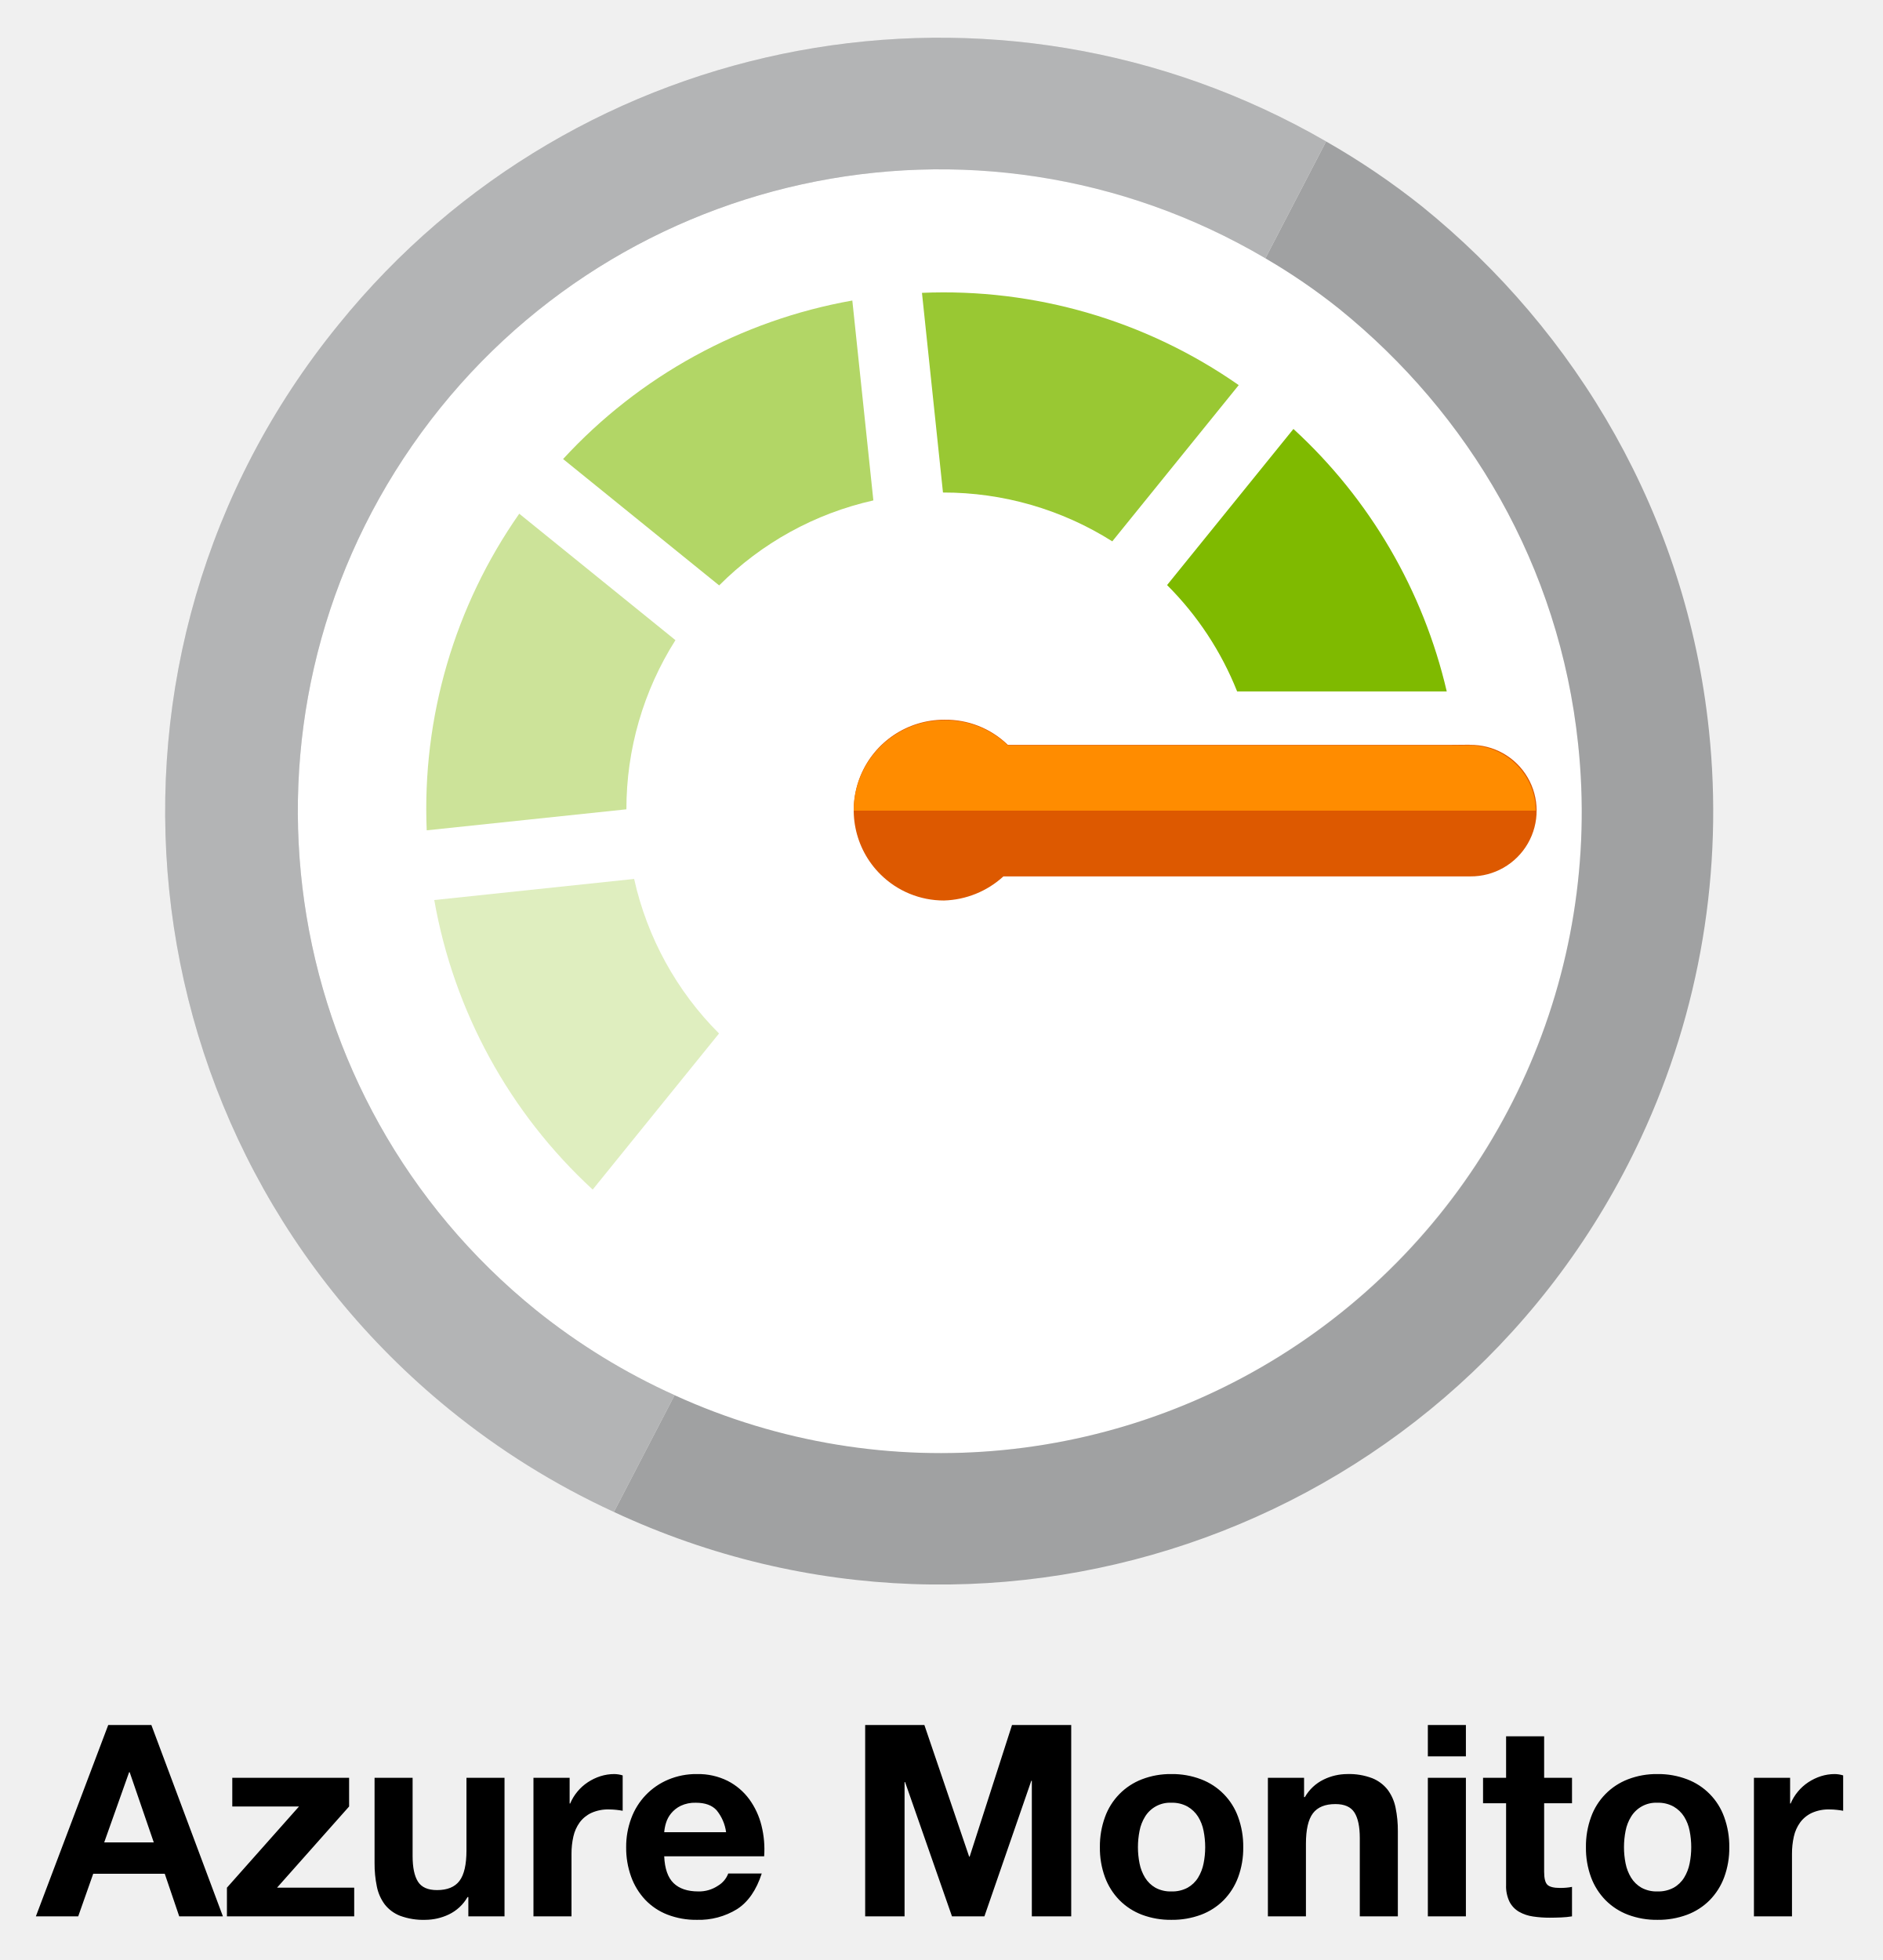
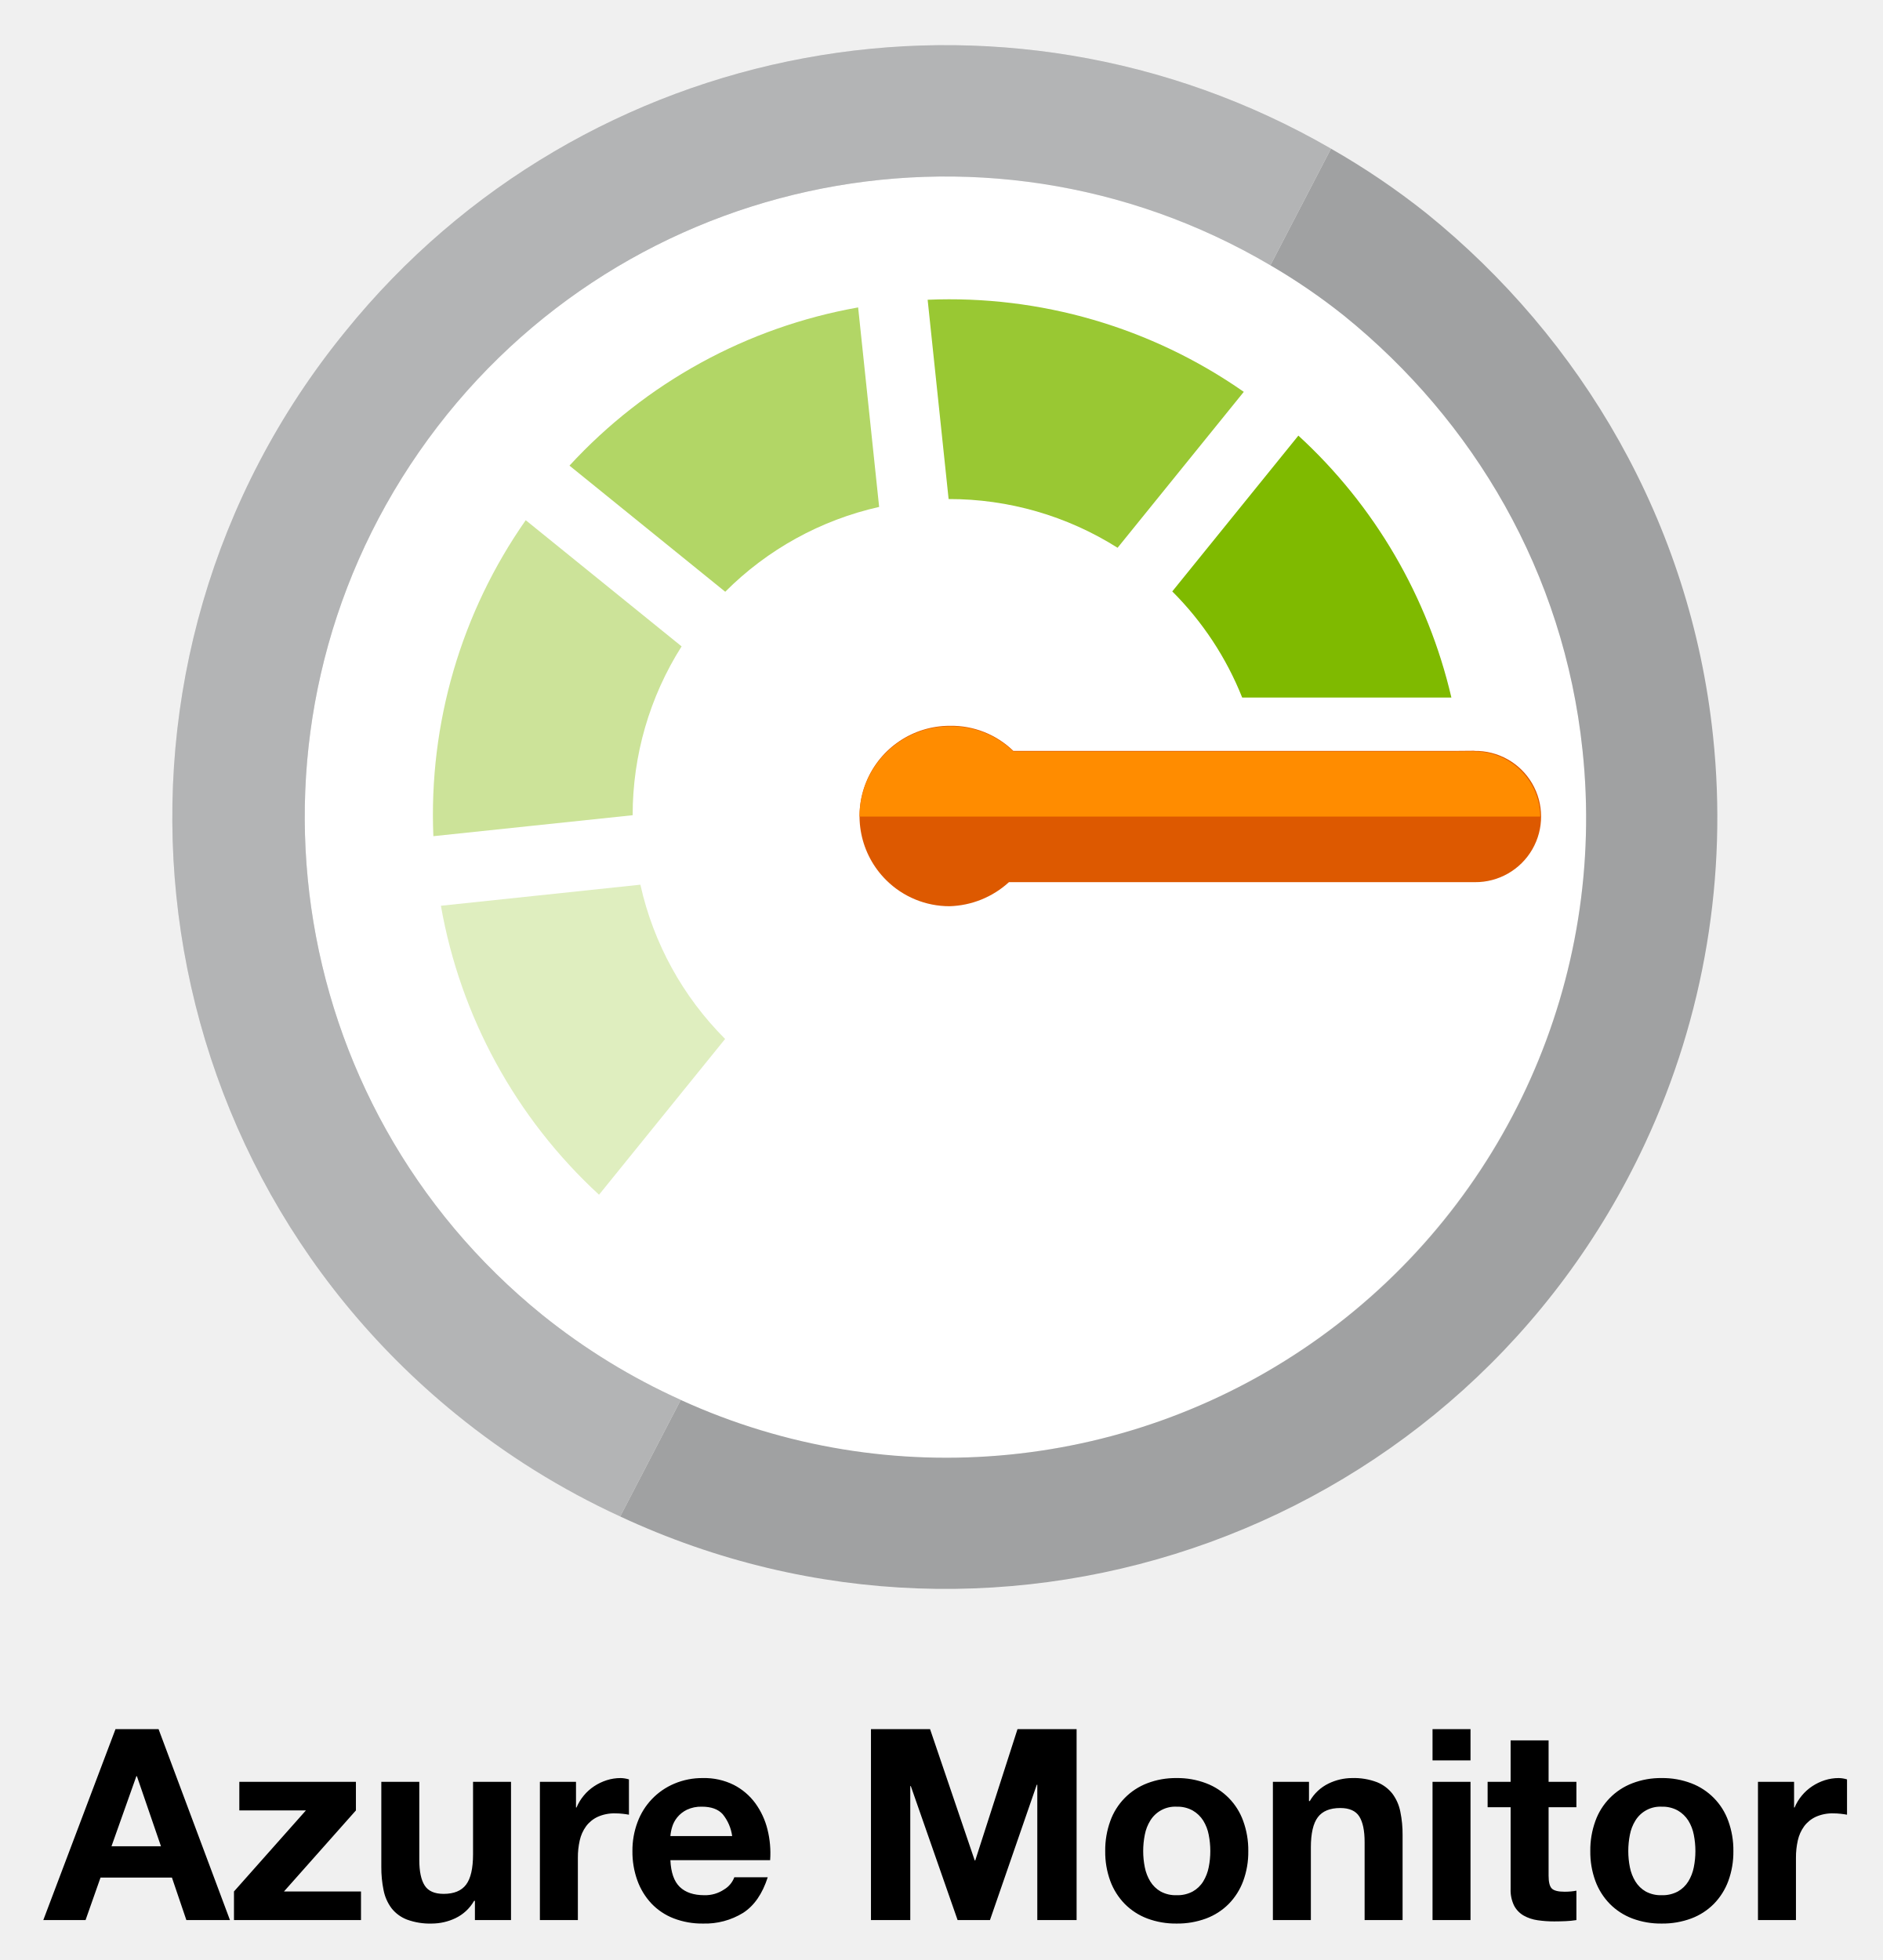
- <svg xmlns="http://www.w3.org/2000/svg" viewBox="100.26 -4.14 506.48 527.28">
+ <svg xmlns="http://www.w3.org/2000/svg" viewBox="98.24 -6.16 507.52 528.32">
  <defs>
    <style>.cls-6{fill:#a0a1a2}</style>
  </defs>
  <path fill="#fff" d="M335.041 42.36a172.695 172.695 0 1 0 189.813 153.682l-.003-.033c-5.062-47.873-29.368-88.811-64.297-117.072a169.612 169.612 0 0 0-107.016-37.542 178.266 178.266 0 0 0-18.497.965" />
  <path d="M281.983 168.073l-42.021-34.013a138.412 138.412 0 0 0-24.898 85.174l53.725-5.652a84.866 84.866 0 0 1 13.194-45.509" style="isolation:isolate" fill="#7fba00" opacity=".4" />
  <path d="M399.513 141.494l34.02-42.03a138.498 138.498 0 0 0-85.223-24.822l5.652 53.716a84.96 84.96 0 0 1 45.55 13.136" style="isolation:isolate" fill="#7fba00" opacity=".8" />
  <path d="M335.233 130.48l-5.66-53.774a138.604 138.604 0 0 0-77.816 42.645l41.988 33.996a84.805 84.805 0 0 1 41.488-22.866" style="isolation:isolate" fill="#7fba00" opacity=".6" />
  <path d="M270.87 232.311l-53.775 5.677a138.504 138.504 0 0 0 42.629 77.89l33.987-41.987a84.836 84.836 0 0 1-22.841-41.58" style="isolation:isolate" fill="#7fba00" opacity=".25" />
  <path d="M560.037 192.305c-6.06-57.745-35.553-107.241-77.19-140.913a201.8 201.8 0 0 0-25.806-17.48l-16.34 31.44a164.977 164.977 0 0 1 19.853 13.585c34.929 28.26 59.235 69.191 64.288 117.064A172.44 172.44 0 0 1 281.75 371.193l-16.323 31.415c104.067 48.523 227.766 3.495 276.289-100.573a207.907 207.907 0 0 0 18.322-109.73" class="cls-6" />
  <path d="M244.482 348.318A172.643 172.643 0 0 1 440.7 65.344l16.34-31.433a207.949 207.949 0 0 0-265.684 49.255l-.059.075c-72.331 88.781-58.996 219.389 29.786 291.72a207.348 207.348 0 0 0 44.35 27.64l16.324-31.417a173.257 173.257 0 0 1-37.276-22.866" class="cls-6" />
  <path d="M244.482 348.318A172.643 172.643 0 0 1 440.7 65.344l16.34-31.433a207.949 207.949 0 0 0-265.684 49.255l-.059.075c-72.331 88.781-58.996 219.389 29.786 291.72a207.348 207.348 0 0 0 44.35 27.64l16.324-31.417a173.257 173.257 0 0 1-37.276-22.866" style="isolation:isolate" fill="#fff" opacity=".2" />
  <path fill="#7fba00" d="M448.25 111.26l-33.995 41.996a84.582 84.582 0 0 1 18.846 28.61h56.397a138.377 138.377 0 0 0-41.247-70.606z" />
  <path fill="#dd5900" d="M337.139 231.08a24.328 24.328 0 0 1 17.156-41.597 23.96 23.96 0 0 1 17.123 6.768c.059.058.084-.067.158 0h118.92l5.17-.042.033.042a17.69 17.69 0 1 1 .15 35.377H370.227a24.772 24.772 0 0 1-16.008 6.485 24.18 24.18 0 0 1-17.081-7.034" />
  <path fill="#ff8c00" d="M495.7 196.4l-.034-.041-5.17.041h-118.92c-.074-.066-.1.059-.158 0a23.96 23.96 0 0 0-17.123-6.767 24.327 24.327 0 0 0-24.348 24.306v.009h183.5a17.721 17.721 0 0 0-17.748-17.548z" />
  <path d="M140.984 459.927l19.248 51.471H148.48l-3.893-11.461H125.34l-4.037 11.461h-11.39l19.464-51.471zm.649 31.575l-6.488-18.888H135l-6.705 18.888zm39.072-9.66h-17.95v-7.714h31.431v7.714l-19.392 21.843h20.762v7.713h-34.243v-7.713zm45.56 29.556v-5.19h-.216a11.516 11.516 0 0 1-5.046 4.686 14.9 14.9 0 0 1-6.344 1.442 17.888 17.888 0 0 1-6.74-1.082 9.716 9.716 0 0 1-4.146-3.064 11.984 11.984 0 0 1-2.127-4.83 30.023 30.023 0 0 1-.612-6.307v-22.925h10.236v21.05q0 4.615 1.442 6.885 1.442 2.272 5.119 2.271 4.18 0 6.055-2.487 1.874-2.488 1.875-8.183v-19.536h10.237v37.27zm27.25-37.27v6.92h.144a12.565 12.565 0 0 1 1.946-3.207 12.776 12.776 0 0 1 2.811-2.524 13.79 13.79 0 0 1 3.389-1.622 12.244 12.244 0 0 1 3.749-.576 7.994 7.994 0 0 1 2.234.36v9.516q-.722-.143-1.73-.252a18.252 18.252 0 0 0-1.946-.108 10.915 10.915 0 0 0-4.758.937 8.243 8.243 0 0 0-3.136 2.559 10.241 10.241 0 0 0-1.694 3.785 20.57 20.57 0 0 0-.505 4.686v16.796h-10.236v-37.27zm27.97 28.331q2.307 2.235 6.633 2.235a9.13 9.13 0 0 0 5.334-1.55 6.435 6.435 0 0 0 2.74-3.28h9.01q-2.162 6.705-6.632 9.588a19.522 19.522 0 0 1-10.813 2.884 21.276 21.276 0 0 1-7.93-1.406 16.465 16.465 0 0 1-5.983-4.001 17.995 17.995 0 0 1-3.785-6.2 22.675 22.675 0 0 1-1.333-7.93 21.732 21.732 0 0 1 1.37-7.785 18.02 18.02 0 0 1 9.911-10.381 19.29 19.29 0 0 1 7.75-1.514 17.723 17.723 0 0 1 8.29 1.838 16.56 16.56 0 0 1 5.804 4.939 20.317 20.317 0 0 1 3.28 7.064 26.352 26.352 0 0 1 .72 8.29h-26.89q.218 4.975 2.524 7.209zm11.57-19.608q-1.838-2.017-5.586-2.019a8.918 8.918 0 0 0-4.073.83 7.779 7.779 0 0 0-2.596 2.054 7.527 7.527 0 0 0-1.37 2.596 11.676 11.676 0 0 0-.468 2.45h16.653a11.84 11.84 0 0 0-2.56-5.911zm55.905-22.924L361 495.322h.145l11.39-35.395h15.93v51.471H377.87v-36.477h-.144l-12.616 36.477h-8.723l-12.616-36.117h-.144v36.117H333.03v-51.471zm48.589 24.763a17.042 17.042 0 0 1 9.948-10.166 21.298 21.298 0 0 1 7.93-1.405 21.582 21.582 0 0 1 7.966 1.405 16.971 16.971 0 0 1 9.984 10.165 22.88 22.88 0 0 1 1.37 8.11 22.58 22.58 0 0 1-1.37 8.074 17.5 17.5 0 0 1-3.893 6.164 16.959 16.959 0 0 1-6.091 3.929 22.098 22.098 0 0 1-7.966 1.37 21.804 21.804 0 0 1-7.93-1.37 17.008 17.008 0 0 1-6.056-3.929 17.474 17.474 0 0 1-3.892-6.164 22.58 22.58 0 0 1-1.37-8.074 22.88 22.88 0 0 1 1.37-8.11zm9.3 12.471a11.595 11.595 0 0 0 1.477 3.82 7.854 7.854 0 0 0 2.776 2.704 8.463 8.463 0 0 0 4.325 1.01 8.664 8.664 0 0 0 4.361-1.01 7.77 7.77 0 0 0 2.812-2.704 11.64 11.64 0 0 0 1.478-3.82 21.847 21.847 0 0 0 .433-4.362 22.405 22.405 0 0 0-.433-4.398 11.256 11.256 0 0 0-1.478-3.82 8.209 8.209 0 0 0-2.812-2.703 8.439 8.439 0 0 0-4.361-1.046 7.875 7.875 0 0 0-7.1 3.749 11.215 11.215 0 0 0-1.478 3.82 22.33 22.33 0 0 0-.433 4.398 21.777 21.777 0 0 0 .433 4.362zm44.262-23.033v5.19h.216a11.747 11.747 0 0 1 5.047-4.721 14.599 14.599 0 0 1 6.344-1.478 17.384 17.384 0 0 1 6.74 1.117 9.994 9.994 0 0 1 4.145 3.1 12.009 12.009 0 0 1 2.127 4.83 30.063 30.063 0 0 1 .613 6.308v22.924h-10.237v-21.05q0-4.612-1.442-6.884-1.443-2.27-5.118-2.27-4.182 0-6.056 2.486-1.876 2.487-1.875 8.182v19.536H441.38v-37.27zm33.304-5.767v-8.434h10.237v8.434zm10.237 5.767v37.27h-10.237v-37.27zm28.548 0v6.849h-7.498v18.455q0 2.595.865 3.46.865.865 3.46.865c.578 0 1.13-.024 1.659-.072a13.91 13.91 0 0 0 1.513-.216v7.93a24.271 24.271 0 0 1-2.883.288q-1.587.071-3.1.072a29.926 29.926 0 0 1-4.505-.324 10.623 10.623 0 0 1-3.749-1.262 6.671 6.671 0 0 1-2.56-2.667 9.523 9.523 0 0 1-.936-4.542v-21.987h-6.2v-6.849h6.2v-11.174h10.236v11.174zm5.116 10.562a17.046 17.046 0 0 1 9.95-10.166 21.294 21.294 0 0 1 7.93-1.405 21.584 21.584 0 0 1 7.964 1.405 16.971 16.971 0 0 1 9.985 10.165 22.902 22.902 0 0 1 1.37 8.11 22.603 22.603 0 0 1-1.37 8.074 17.486 17.486 0 0 1-3.893 6.164 16.95 16.95 0 0 1-6.092 3.929 22.1 22.1 0 0 1-7.965 1.37 21.802 21.802 0 0 1-7.93-1.37 17.007 17.007 0 0 1-6.055-3.929 17.489 17.489 0 0 1-3.894-6.164 22.581 22.581 0 0 1-1.369-8.074 22.88 22.88 0 0 1 1.37-8.11zm9.3 12.471a11.619 11.619 0 0 0 1.478 3.82 7.87 7.87 0 0 0 2.775 2.704 8.467 8.467 0 0 0 4.326 1.01 8.664 8.664 0 0 0 4.362-1.01 7.783 7.783 0 0 0 2.81-2.704 11.619 11.619 0 0 0 1.479-3.82 21.777 21.777 0 0 0 .431-4.362 22.33 22.33 0 0 0-.431-4.398 11.236 11.236 0 0 0-1.479-3.82 8.223 8.223 0 0 0-2.81-2.703 8.439 8.439 0 0 0-4.362-1.046 7.875 7.875 0 0 0-7.101 3.749 11.236 11.236 0 0 0-1.479 3.82 22.475 22.475 0 0 0-.431 4.398 21.917 21.917 0 0 0 .431 4.362zm44.263-23.033v6.92h.144a12.526 12.526 0 0 1 1.947-3.207 12.765 12.765 0 0 1 2.811-2.524 13.777 13.777 0 0 1 3.388-1.622 12.244 12.244 0 0 1 3.749-.576 7.99 7.99 0 0 1 2.234.36v9.516q-.72-.143-1.73-.252a18.278 18.278 0 0 0-1.946-.108 10.917 10.917 0 0 0-4.758.937 8.249 8.249 0 0 0-3.136 2.559 10.25 10.25 0 0 0-1.694 3.785 20.625 20.625 0 0 0-.504 4.686v16.796h-10.238v-37.27z" />
</svg>
